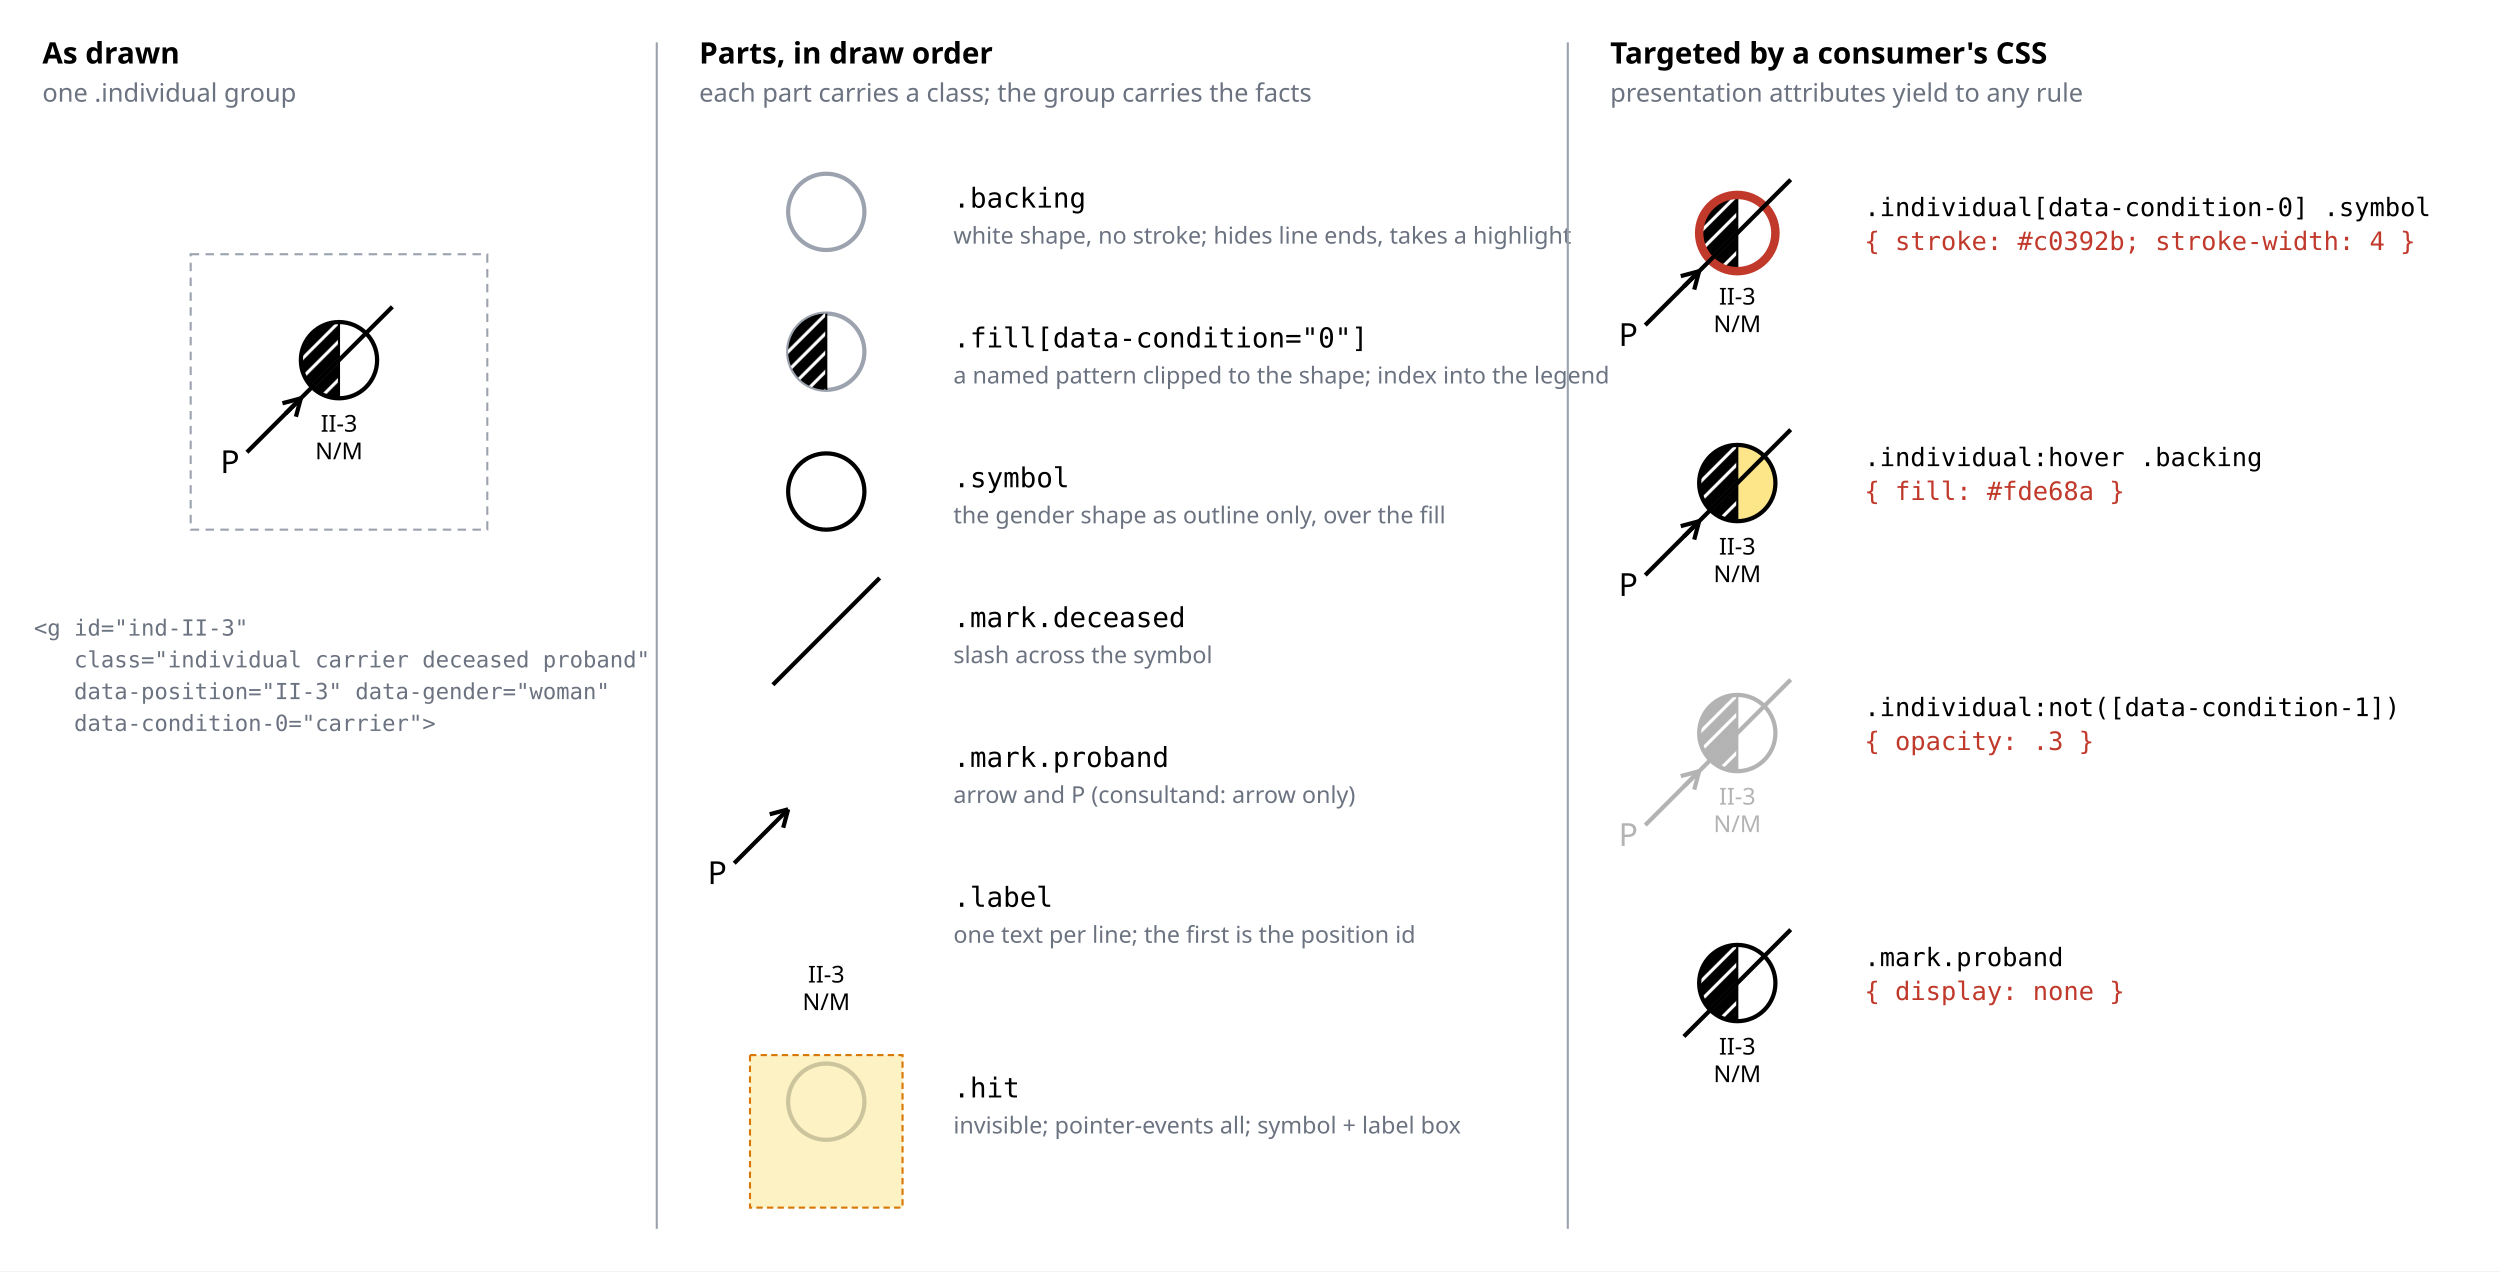
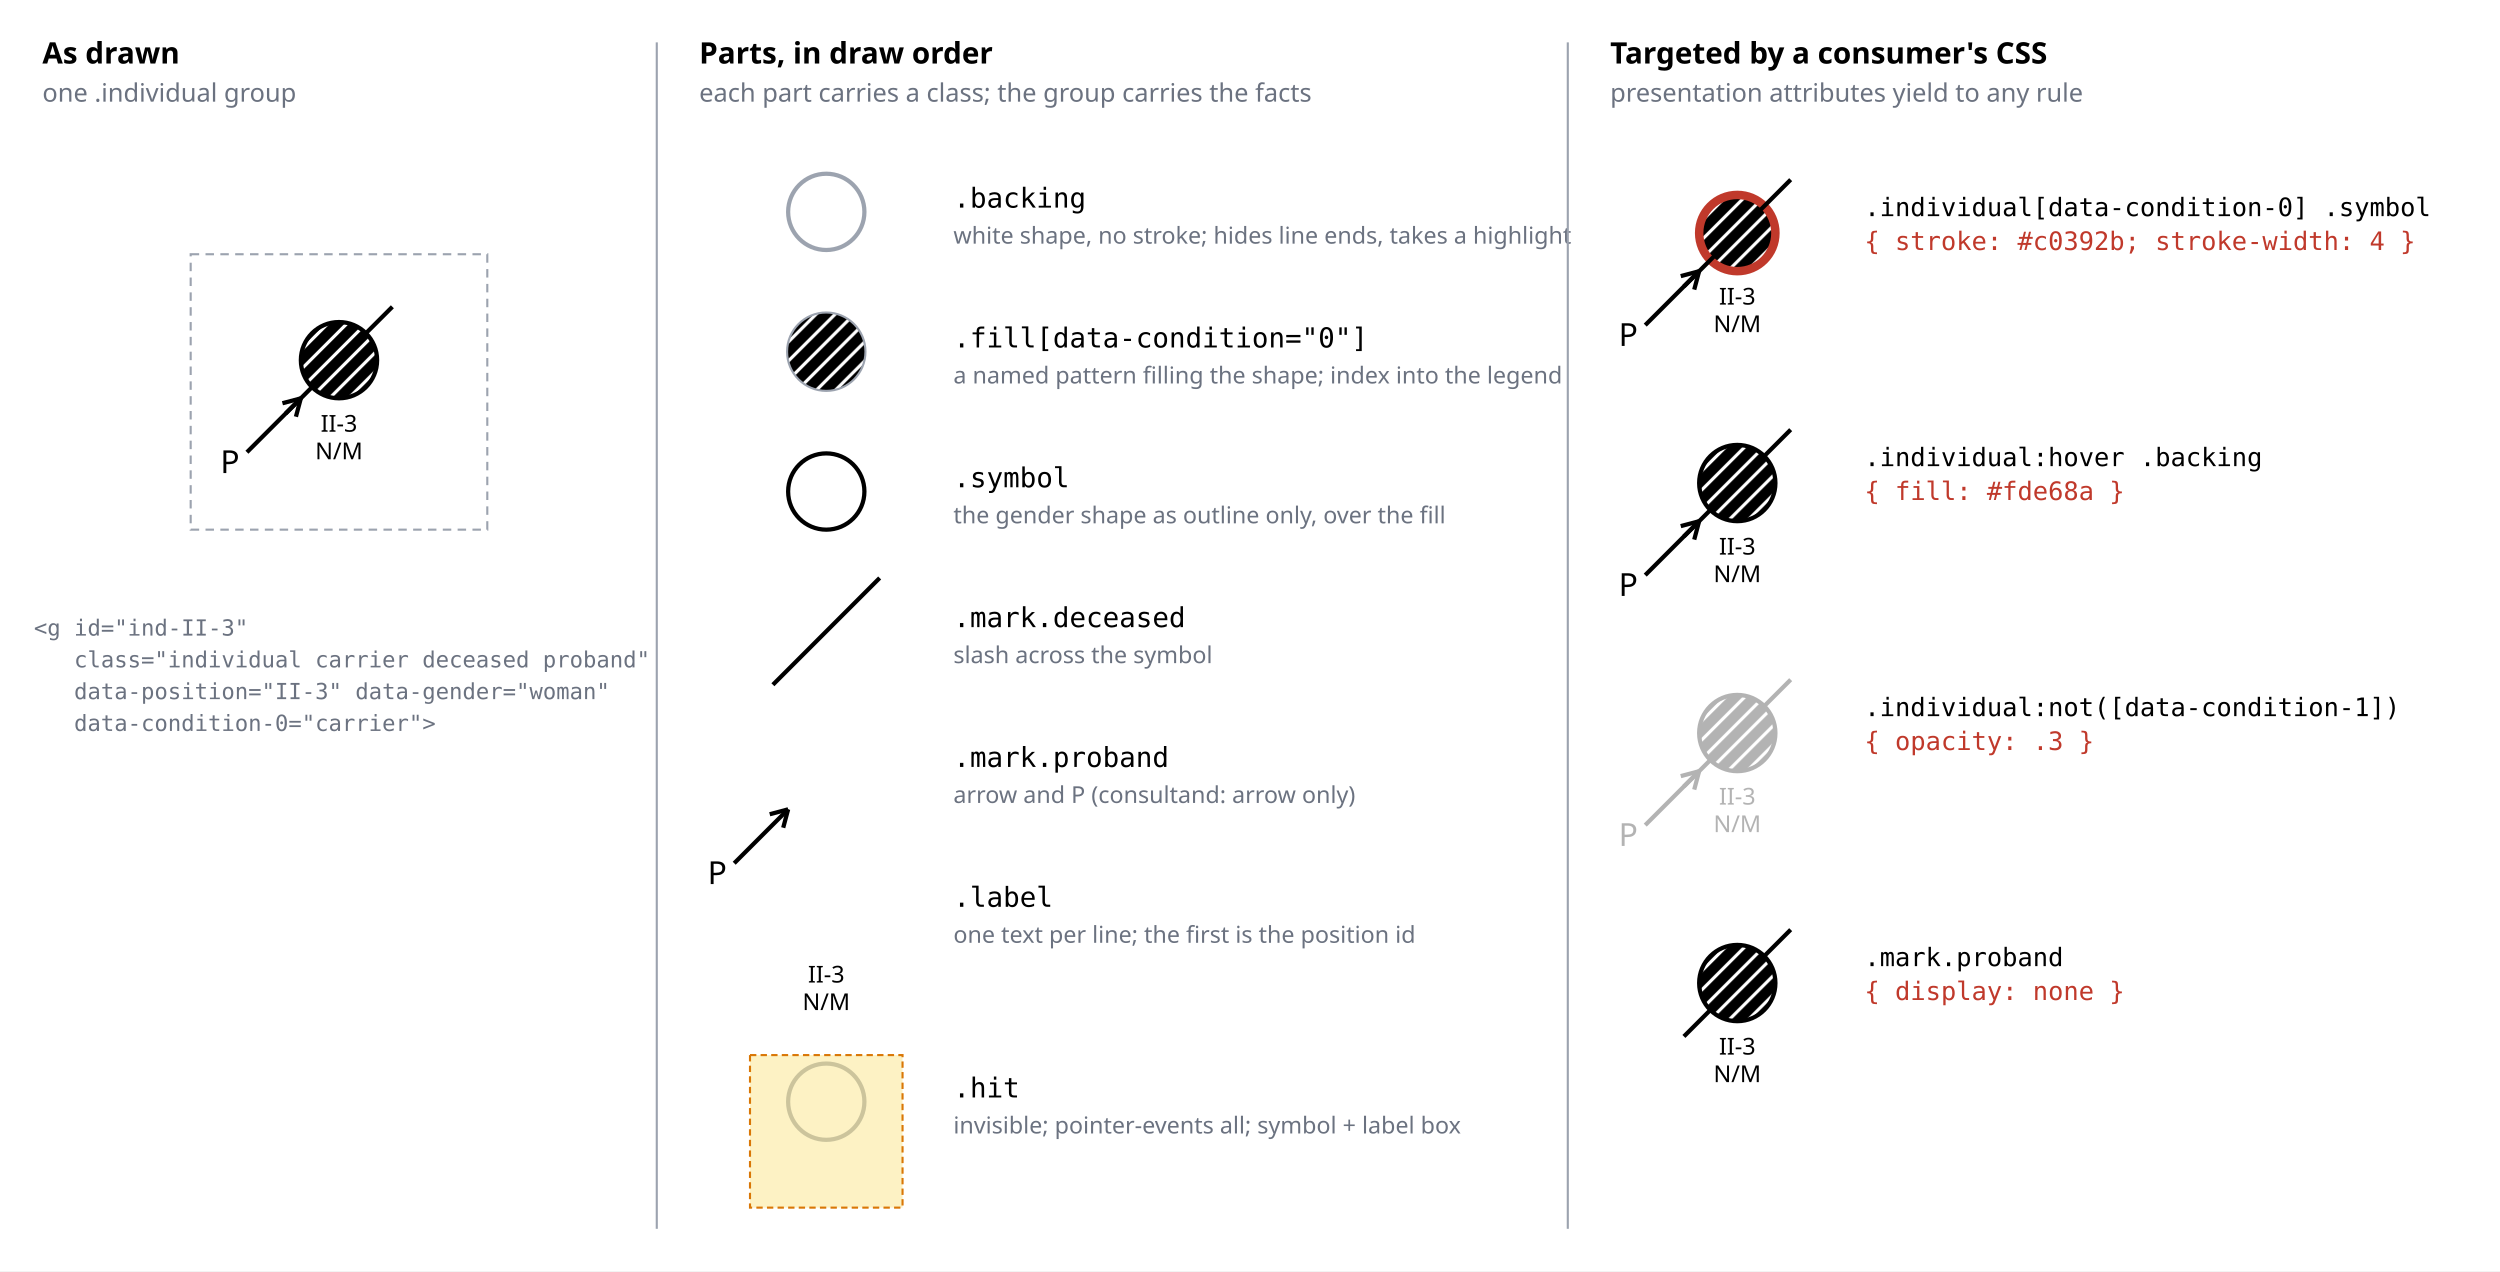
<svg xmlns="http://www.w3.org/2000/svg" width="1180" height="600" viewBox="0 0 1180 600">
  <defs>
    <clipPath id="clip">
      <circle cx="106" cy="66" r="18" />
-     </clipPath>
-     <clipPath id="clipl">
-       <circle cx="-4.5" cy="0" r="18" />
    </clipPath>
    <pattern id="fill-carrier-0" width="9" height="9" patternUnits="userSpaceOnUse">
      <rect width="9" height="9" fill="#000000" />
      <path d="M-1.125,5.625L5.625,-1.125M3.375,10.125L10.125,3.375" fill="none" stroke="#ffffff" stroke-width="1.5" />
    </pattern>
  </defs>
  <rect width="1180" height="600" fill="#ffffff" />
  <text x="20" y="30" font-family="sans-serif" font-size="14" fill="#000000" text-anchor="start" font-weight="bold" xml:space="preserve">As drawn</text>
  <text x="20" y="48" font-family="sans-serif" font-size="12" fill="#6b7280" text-anchor="start" font-weight="normal" xml:space="preserve">one .individual group</text>
  <g transform="translate(54,104)">
    <circle cx="106" cy="66" r="18" fill="#ffffff" />
-     <rect x="-22.5" y="-18" width="18" height="36" transform="translate(110.5 66)" fill="url(#fill-carrier-0)" clip-path="url(#clipl)" />
-     <line x1="106" y1="48" x2="106" y2="84" stroke="#000000" stroke-width="1" />
+     <circle cx="0" cy="0" r="18" transform="translate(106 66)" fill="url(#fill-carrier-0)" />
    <circle cx="106" cy="66" r="18" fill="none" stroke="#000000" stroke-width="2" />
    <line x1="80.8" y1="91.2" x2="131.2" y2="40.8" stroke="#000000" stroke-width="2" />
    <line x1="62.544" y1="109.456" x2="88" y2="84" stroke="#000000" stroke-width="2" />
    <line x1="88" y1="84" x2="85.671" y2="92.693" stroke="#000000" stroke-width="2" />
    <line x1="88" y1="84" x2="79.307" y2="86.329" stroke="#000000" stroke-width="2" />
    <text x="54.544" y="113.456" font-family="sans-serif" font-size="15" fill="#000000" text-anchor="middle" dominant-baseline="central">P</text>
    <text x="106" y="95.5" font-family="sans-serif" font-size="11" fill="#000000" text-anchor="middle" dominant-baseline="central">II-3</text>
    <text x="106" y="108.5" font-family="sans-serif" font-size="11" fill="#000000" text-anchor="middle" dominant-baseline="central">N/M</text>
    <rect x="70" y="44" width="72" height="72" fill="none" pointer-events="all" />
  </g>
  <rect x="90" y="120" width="140" height="130" fill="none" stroke="#9ca3af" stroke-dasharray="4 3" />
  <text x="16" y="300" font-family="ui-monospace, SFMono-Regular, Menlo, monospace" font-size="10.5" fill="#6b7280" text-anchor="start" font-weight="normal" xml:space="preserve">&lt;g id="ind-II-3"</text>
  <text x="16" y="315" font-family="ui-monospace, SFMono-Regular, Menlo, monospace" font-size="10.5" fill="#6b7280" text-anchor="start" font-weight="normal" xml:space="preserve">   class="individual carrier deceased proband"</text>
  <text x="16" y="330" font-family="ui-monospace, SFMono-Regular, Menlo, monospace" font-size="10.5" fill="#6b7280" text-anchor="start" font-weight="normal" xml:space="preserve">   data-position="II-3" data-gender="woman"</text>
  <text x="16" y="345" font-family="ui-monospace, SFMono-Regular, Menlo, monospace" font-size="10.5" fill="#6b7280" text-anchor="start" font-weight="normal" xml:space="preserve">   data-condition-0="carrier"&gt;</text>
  <line x1="310" y1="20" x2="310" y2="580" stroke="#9ca3af" />
  <text x="330" y="30" font-family="sans-serif" font-size="14" fill="#000000" text-anchor="start" font-weight="bold" xml:space="preserve">Parts, in draw order</text>
  <text x="330" y="48" font-family="sans-serif" font-size="12" fill="#6b7280" text-anchor="start" font-weight="normal" xml:space="preserve">each part carries a class; the group carries the facts</text>
  <g transform="translate(284,34)">
    <circle cx="106" cy="66" r="18" fill="#ffffff" />
    <circle cx="106" cy="66" r="18" fill="none" stroke="#9ca3af" stroke-width="2" />
  </g>
  <text x="450" y="98" font-family="ui-monospace, SFMono-Regular, Menlo, monospace" font-size="13" fill="#000000" text-anchor="start" font-weight="normal" xml:space="preserve">.backing</text>
  <text x="450" y="115" font-family="sans-serif" font-size="11" fill="#6b7280" text-anchor="start" font-weight="normal" xml:space="preserve">white shape, no stroke; hides line ends, takes a highlight</text>
  <g transform="translate(284,100)">
    <circle cx="106" cy="66" r="18" fill="none" stroke="#9ca3af" stroke-width="2" />
-     <rect x="-22.5" y="-18" width="18" height="36" transform="translate(110.5 66)" fill="url(#fill-carrier-0)" clip-path="url(#clipl)" />
-     <line x1="106" y1="48" x2="106" y2="84" stroke="#000000" stroke-width="1" />
+     <circle cx="0" cy="0" r="18" transform="translate(106 66)" fill="url(#fill-carrier-0)" />
  </g>
  <text x="450" y="164" font-family="ui-monospace, SFMono-Regular, Menlo, monospace" font-size="13" fill="#000000" text-anchor="start" font-weight="normal" xml:space="preserve">.fill[data-condition="0"]</text>
-   <text x="450" y="181" font-family="sans-serif" font-size="11" fill="#6b7280" text-anchor="start" font-weight="normal" xml:space="preserve">a named pattern clipped to the shape; index into the legend</text>
+   <text x="450" y="181" font-family="sans-serif" font-size="11" fill="#6b7280" text-anchor="start" font-weight="normal" xml:space="preserve">a named pattern filling the shape; index into the legend</text>
  <g transform="translate(284,166)">
    <circle cx="106" cy="66" r="18" fill="none" stroke="#000000" stroke-width="2" />
  </g>
  <text x="450" y="230" font-family="ui-monospace, SFMono-Regular, Menlo, monospace" font-size="13" fill="#000000" text-anchor="start" font-weight="normal" xml:space="preserve">.symbol</text>
  <text x="450" y="247" font-family="sans-serif" font-size="11" fill="#6b7280" text-anchor="start" font-weight="normal" xml:space="preserve">the gender shape as outline only, over the fill</text>
  <g transform="translate(284,232)">
    <line x1="80.8" y1="91.2" x2="131.2" y2="40.8" stroke="#000000" stroke-width="2" />
  </g>
  <text x="450" y="296" font-family="ui-monospace, SFMono-Regular, Menlo, monospace" font-size="13" fill="#000000" text-anchor="start" font-weight="normal" xml:space="preserve">.mark.deceased</text>
  <text x="450" y="313" font-family="sans-serif" font-size="11" fill="#6b7280" text-anchor="start" font-weight="normal" xml:space="preserve">slash across the symbol</text>
  <g transform="translate(284,298)">
    <line x1="62.544" y1="109.456" x2="88" y2="84" stroke="#000000" stroke-width="2" />
    <line x1="88" y1="84" x2="85.671" y2="92.693" stroke="#000000" stroke-width="2" />
    <line x1="88" y1="84" x2="79.307" y2="86.329" stroke="#000000" stroke-width="2" />
    <text x="54.544" y="113.456" font-family="sans-serif" font-size="15" fill="#000000" text-anchor="middle" dominant-baseline="central">P</text>
  </g>
  <text x="450" y="362" font-family="ui-monospace, SFMono-Regular, Menlo, monospace" font-size="13" fill="#000000" text-anchor="start" font-weight="normal" xml:space="preserve">.mark.proband</text>
  <text x="450" y="379" font-family="sans-serif" font-size="11" fill="#6b7280" text-anchor="start" font-weight="normal" xml:space="preserve">arrow and P (consultand: arrow only)</text>
  <g transform="translate(284,364)">
    <text x="106" y="95.5" font-family="sans-serif" font-size="11" fill="#000000" text-anchor="middle" dominant-baseline="central">II-3</text>
    <text x="106" y="108.5" font-family="sans-serif" font-size="11" fill="#000000" text-anchor="middle" dominant-baseline="central">N/M</text>
  </g>
  <text x="450" y="428" font-family="ui-monospace, SFMono-Regular, Menlo, monospace" font-size="13" fill="#000000" text-anchor="start" font-weight="normal" xml:space="preserve">.label</text>
  <text x="450" y="445" font-family="sans-serif" font-size="11" fill="#6b7280" text-anchor="start" font-weight="normal" xml:space="preserve">one text per line; the first is the position id</text>
  <g transform="translate(284,454)">
    <circle cx="106" cy="66" r="18" fill="none" stroke="#9ca3af" stroke-width="2" />
    <rect x="70" y="44" width="72" height="72" fill="#fde68a" fill-opacity="0.5" stroke="#d97706" stroke-dasharray="3 2" />
  </g>
  <text x="450" y="518" font-family="ui-monospace, SFMono-Regular, Menlo, monospace" font-size="13" fill="#000000" text-anchor="start" font-weight="normal" xml:space="preserve">.hit</text>
  <text x="450" y="535" font-family="sans-serif" font-size="11" fill="#6b7280" text-anchor="start" font-weight="normal" xml:space="preserve">invisible; pointer-events all; symbol + label box</text>
  <line x1="740" y1="20" x2="740" y2="580" stroke="#9ca3af" />
  <text x="760" y="30" font-family="sans-serif" font-size="14" fill="#000000" text-anchor="start" font-weight="bold" xml:space="preserve">Targeted by a consumer's CSS</text>
  <text x="760" y="48" font-family="sans-serif" font-size="12" fill="#6b7280" text-anchor="start" font-weight="normal" xml:space="preserve">presentation attributes yield to any rule</text>
  <g transform="translate(714,44)">
    <circle cx="106" cy="66" r="18" fill="#ffffff" />
-     <rect x="-22.5" y="-18" width="18" height="36" transform="translate(110.5 66)" fill="url(#fill-carrier-0)" clip-path="url(#clipl)" />
-     <line x1="106" y1="48" x2="106" y2="84" stroke="#000000" stroke-width="1" />
+     <circle cx="0" cy="0" r="18" transform="translate(106 66)" fill="url(#fill-carrier-0)" />
    <circle cx="106" cy="66" r="18" fill="none" stroke="#c0392b" stroke-width="4" />
    <line x1="80.8" y1="91.2" x2="131.2" y2="40.8" stroke="#000000" stroke-width="2" />
    <line x1="62.544" y1="109.456" x2="88" y2="84" stroke="#000000" stroke-width="2" />
    <line x1="88" y1="84" x2="85.671" y2="92.693" stroke="#000000" stroke-width="2" />
    <line x1="88" y1="84" x2="79.307" y2="86.329" stroke="#000000" stroke-width="2" />
    <text x="54.544" y="113.456" font-family="sans-serif" font-size="15" fill="#000000" text-anchor="middle" dominant-baseline="central">P</text>
    <text x="106" y="95.5" font-family="sans-serif" font-size="11" fill="#000000" text-anchor="middle" dominant-baseline="central">II-3</text>
    <text x="106" y="108.5" font-family="sans-serif" font-size="11" fill="#000000" text-anchor="middle" dominant-baseline="central">N/M</text>
  </g>
  <text x="880" y="102" font-family="ui-monospace, SFMono-Regular, Menlo, monospace" font-size="12" fill="#000000" text-anchor="start" font-weight="normal" xml:space="preserve">.individual[data-condition-0] .symbol</text>
  <text x="880" y="118" font-family="ui-monospace, SFMono-Regular, Menlo, monospace" font-size="12" fill="#c0392b" text-anchor="start" font-weight="normal" xml:space="preserve">{ stroke: #c0392b; stroke-width: 4 }</text>
  <g transform="translate(714,162)">
    <circle cx="106" cy="66" r="18" fill="#fde68a" />
-     <rect x="-22.5" y="-18" width="18" height="36" transform="translate(110.5 66)" fill="url(#fill-carrier-0)" clip-path="url(#clipl)" />
-     <line x1="106" y1="48" x2="106" y2="84" stroke="#000000" stroke-width="1" />
+     <circle cx="0" cy="0" r="18" transform="translate(106 66)" fill="url(#fill-carrier-0)" />
    <circle cx="106" cy="66" r="18" fill="none" stroke="#000000" stroke-width="2" />
    <line x1="80.8" y1="91.2" x2="131.2" y2="40.8" stroke="#000000" stroke-width="2" />
    <line x1="62.544" y1="109.456" x2="88" y2="84" stroke="#000000" stroke-width="2" />
    <line x1="88" y1="84" x2="85.671" y2="92.693" stroke="#000000" stroke-width="2" />
    <line x1="88" y1="84" x2="79.307" y2="86.329" stroke="#000000" stroke-width="2" />
    <text x="54.544" y="113.456" font-family="sans-serif" font-size="15" fill="#000000" text-anchor="middle" dominant-baseline="central">P</text>
    <text x="106" y="95.5" font-family="sans-serif" font-size="11" fill="#000000" text-anchor="middle" dominant-baseline="central">II-3</text>
    <text x="106" y="108.5" font-family="sans-serif" font-size="11" fill="#000000" text-anchor="middle" dominant-baseline="central">N/M</text>
  </g>
  <text x="880" y="220" font-family="ui-monospace, SFMono-Regular, Menlo, monospace" font-size="12" fill="#000000" text-anchor="start" font-weight="normal" xml:space="preserve">.individual:hover .backing</text>
  <text x="880" y="236" font-family="ui-monospace, SFMono-Regular, Menlo, monospace" font-size="12" fill="#c0392b" text-anchor="start" font-weight="normal" xml:space="preserve">{ fill: #fde68a }</text>
  <g transform="translate(714,280)">
    <g opacity="0.3">
      <circle cx="106" cy="66" r="18" fill="#ffffff" />
-       <rect x="-22.5" y="-18" width="18" height="36" transform="translate(110.5 66)" fill="url(#fill-carrier-0)" clip-path="url(#clipl)" />
-       <line x1="106" y1="48" x2="106" y2="84" stroke="#000000" stroke-width="1" />
+       <circle cx="0" cy="0" r="18" transform="translate(106 66)" fill="url(#fill-carrier-0)" />
      <circle cx="106" cy="66" r="18" fill="none" stroke="#000000" stroke-width="2" />
      <line x1="80.8" y1="91.2" x2="131.2" y2="40.8" stroke="#000000" stroke-width="2" />
      <line x1="62.544" y1="109.456" x2="88" y2="84" stroke="#000000" stroke-width="2" />
      <line x1="88" y1="84" x2="85.671" y2="92.693" stroke="#000000" stroke-width="2" />
      <line x1="88" y1="84" x2="79.307" y2="86.329" stroke="#000000" stroke-width="2" />
      <text x="54.544" y="113.456" font-family="sans-serif" font-size="15" fill="#000000" text-anchor="middle" dominant-baseline="central">P</text>
      <text x="106" y="95.5" font-family="sans-serif" font-size="11" fill="#000000" text-anchor="middle" dominant-baseline="central">II-3</text>
      <text x="106" y="108.5" font-family="sans-serif" font-size="11" fill="#000000" text-anchor="middle" dominant-baseline="central">N/M</text>
      <rect x="70" y="44" width="72" height="72" fill="none" pointer-events="all" />
    </g>
  </g>
  <text x="880" y="338" font-family="ui-monospace, SFMono-Regular, Menlo, monospace" font-size="12" fill="#000000" text-anchor="start" font-weight="normal" xml:space="preserve">.individual:not([data-condition-1])</text>
  <text x="880" y="354" font-family="ui-monospace, SFMono-Regular, Menlo, monospace" font-size="12" fill="#c0392b" text-anchor="start" font-weight="normal" xml:space="preserve">{ opacity: .3 }</text>
  <g transform="translate(714,398)">
    <circle cx="106" cy="66" r="18" fill="#ffffff" />
-     <rect x="-22.5" y="-18" width="18" height="36" transform="translate(110.5 66)" fill="url(#fill-carrier-0)" clip-path="url(#clipl)" />
-     <line x1="106" y1="48" x2="106" y2="84" stroke="#000000" stroke-width="1" />
+     <circle cx="0" cy="0" r="18" transform="translate(106 66)" fill="url(#fill-carrier-0)" />
    <circle cx="106" cy="66" r="18" fill="none" stroke="#000000" stroke-width="2" />
    <line x1="80.8" y1="91.2" x2="131.2" y2="40.8" stroke="#000000" stroke-width="2" />
    <text x="106" y="95.5" font-family="sans-serif" font-size="11" fill="#000000" text-anchor="middle" dominant-baseline="central">II-3</text>
    <text x="106" y="108.5" font-family="sans-serif" font-size="11" fill="#000000" text-anchor="middle" dominant-baseline="central">N/M</text>
  </g>
  <text x="880" y="456" font-family="ui-monospace, SFMono-Regular, Menlo, monospace" font-size="12" fill="#000000" text-anchor="start" font-weight="normal" xml:space="preserve">.mark.proband</text>
  <text x="880" y="472" font-family="ui-monospace, SFMono-Regular, Menlo, monospace" font-size="12" fill="#c0392b" text-anchor="start" font-weight="normal" xml:space="preserve">{ display: none }</text>
</svg>
